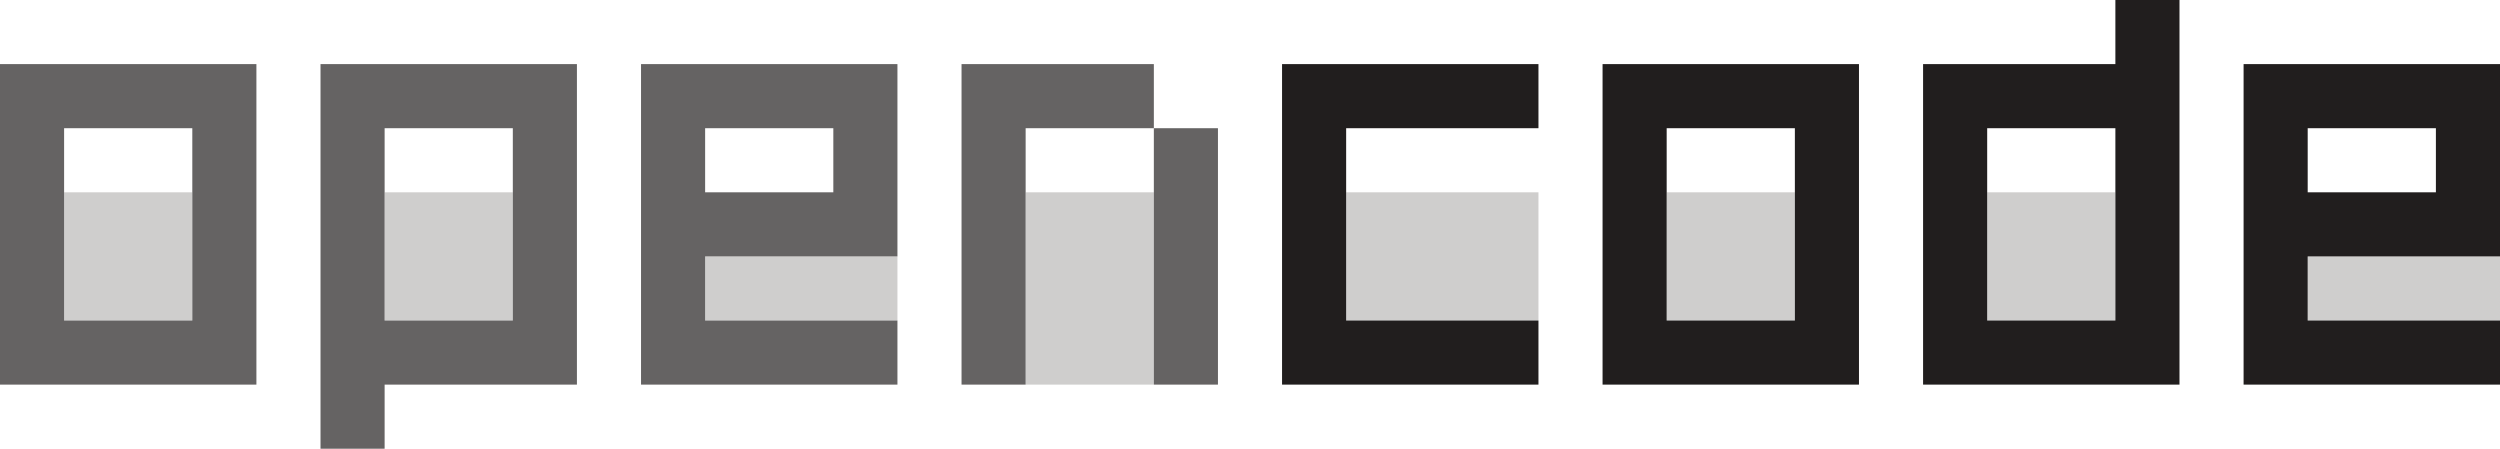
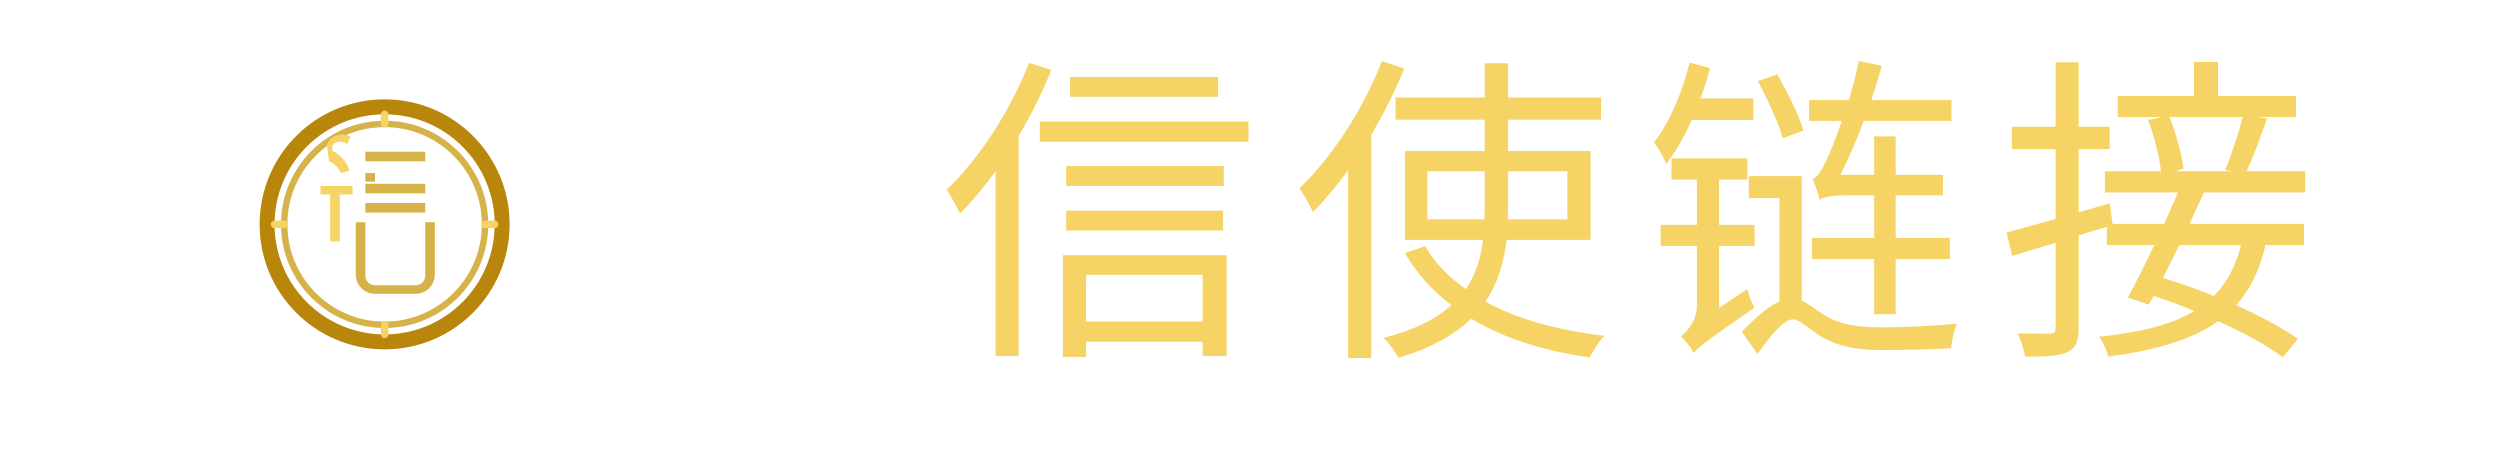
<svg xmlns="http://www.w3.org/2000/svg" width="234" height="42" viewBox="0 0 234 42" fill="none">
-   <path d="M18 30H6V18H18V30Z" fill="#CFCECD" />
-   <path d="M18 12H6V30H18V12ZM24 36H0V6H24V36Z" fill="#656363" />
-   <path d="M48 30H36V18H48V30Z" fill="#CFCECD" />
-   <path d="M36 30H48V12H36V30ZM54 36H36V42H30V6H54V36Z" fill="#656363" />
-   <path d="M84 24V30H66V24H84Z" fill="#CFCECD" />
-   <path d="M84 24H66V30H84V36H60V6H84V24ZM66 18H78V12H66V18Z" fill="#656363" />
-   <path d="M108 36H96V18H108V36Z" fill="#CFCECD" />
-   <path d="M108 12H96V36H90V6H108V12ZM114 36H108V12H114V36Z" fill="#656363" />
-   <path d="M144 30H126V18H144V30Z" fill="#CFCECD" />
-   <path d="M144 12H126V30H144V36H120V6H144V12Z" fill="#211E1E" />
-   <path d="M168 30H156V18H168V30Z" fill="#CFCECD" />
-   <path d="M168 12H156V30H168V12ZM174 36H150V6H174V36Z" fill="#211E1E" />
-   <path d="M198 30H186V18H198V30Z" fill="#CFCECD" />
-   <path d="M198 12H186V30H198V12ZM204 36H180V6H198V0H204V36Z" fill="#211E1E" />
-   <path d="M234 24V30H216V24H234Z" fill="#CFCECD" />
-   <path d="M216 12V18H228V12H216ZM234 24H216V30H234V36H210V6H234V24Z" fill="#211E1E" />
+   <g transform="translate(24 9)">
+     <circle cx="12" cy="12" r="11" fill="none" stroke="#B8860B" stroke-width="1.4" />
+     <circle cx="12" cy="12" r="9.4" fill="none" stroke="#d6b34a" stroke-width="0.6" />
+     <g stroke="#F6D365" stroke-width="0.7" fill="none" stroke-linecap="round">
+       <path d="M12 2.6 v-0.9" />
+       <path d="M12 21.4 v0.9" />
+       <path d="M2.6 12 h-0.9" />
+       <path d="M21.4 12 h0.9" />
+     </g>
+     <g fill="#F6D365">
+       <path d="M6.6 4.6 c0.2 -0.9 1.4 -1.3 2.2 -0.8 l-0.3 0.7 c-0.5 -0.4 -1.2 -0.3 -1.4 0.2 l0 0.4 c0.8 0.4 1.4 1.1 1.6 1.9 l-0.8 0.2 c-0.2 -0.5 -0.6 -0.9 -1.1 -1.1 z" />
+       <path d="M6.0 8.4 h3.0 v0.8 h-1.2 v4.4 h-0.9 v-4.4 h-0.9 z" />
+     </g>
+     <g fill="#d6b34a">
+       <path d="M10.2 5.2 h5.6 v0.9 h-5.6 z" />
+       <path d="M10.2 7.2 h0.9 v0.8 h-0.9 z" />
+       <path d="M10.2 8.2 h5.6 v0.9 h-5.6 z" />
+       <path d="M10.2 10.0 h5.6 v0.9 h-5.6 z" />
+       <path d="M10.2 11.8 v5.0 c0 0.5 0.4 0.9 0.9 0.9 h3.8 c0.5 0 0.9 -0.4 0.9 -0.9 v-5.0 h0.9 v4.9 c0 1.0 -0.8 1.8 -1.8 1.8 h-3.8 c-1.0 0 -1.8 -0.8 -1.8 -1.8 v-4.9 z" />
+     </g>
+   </g>
+   <text x="88" y="31" font-family="'TangKai','Kaiti SC','STKaiti','KaiTi',serif" font-size="30" letter-spacing="3" fill="#F6D365">信使链接</text>
</svg>
